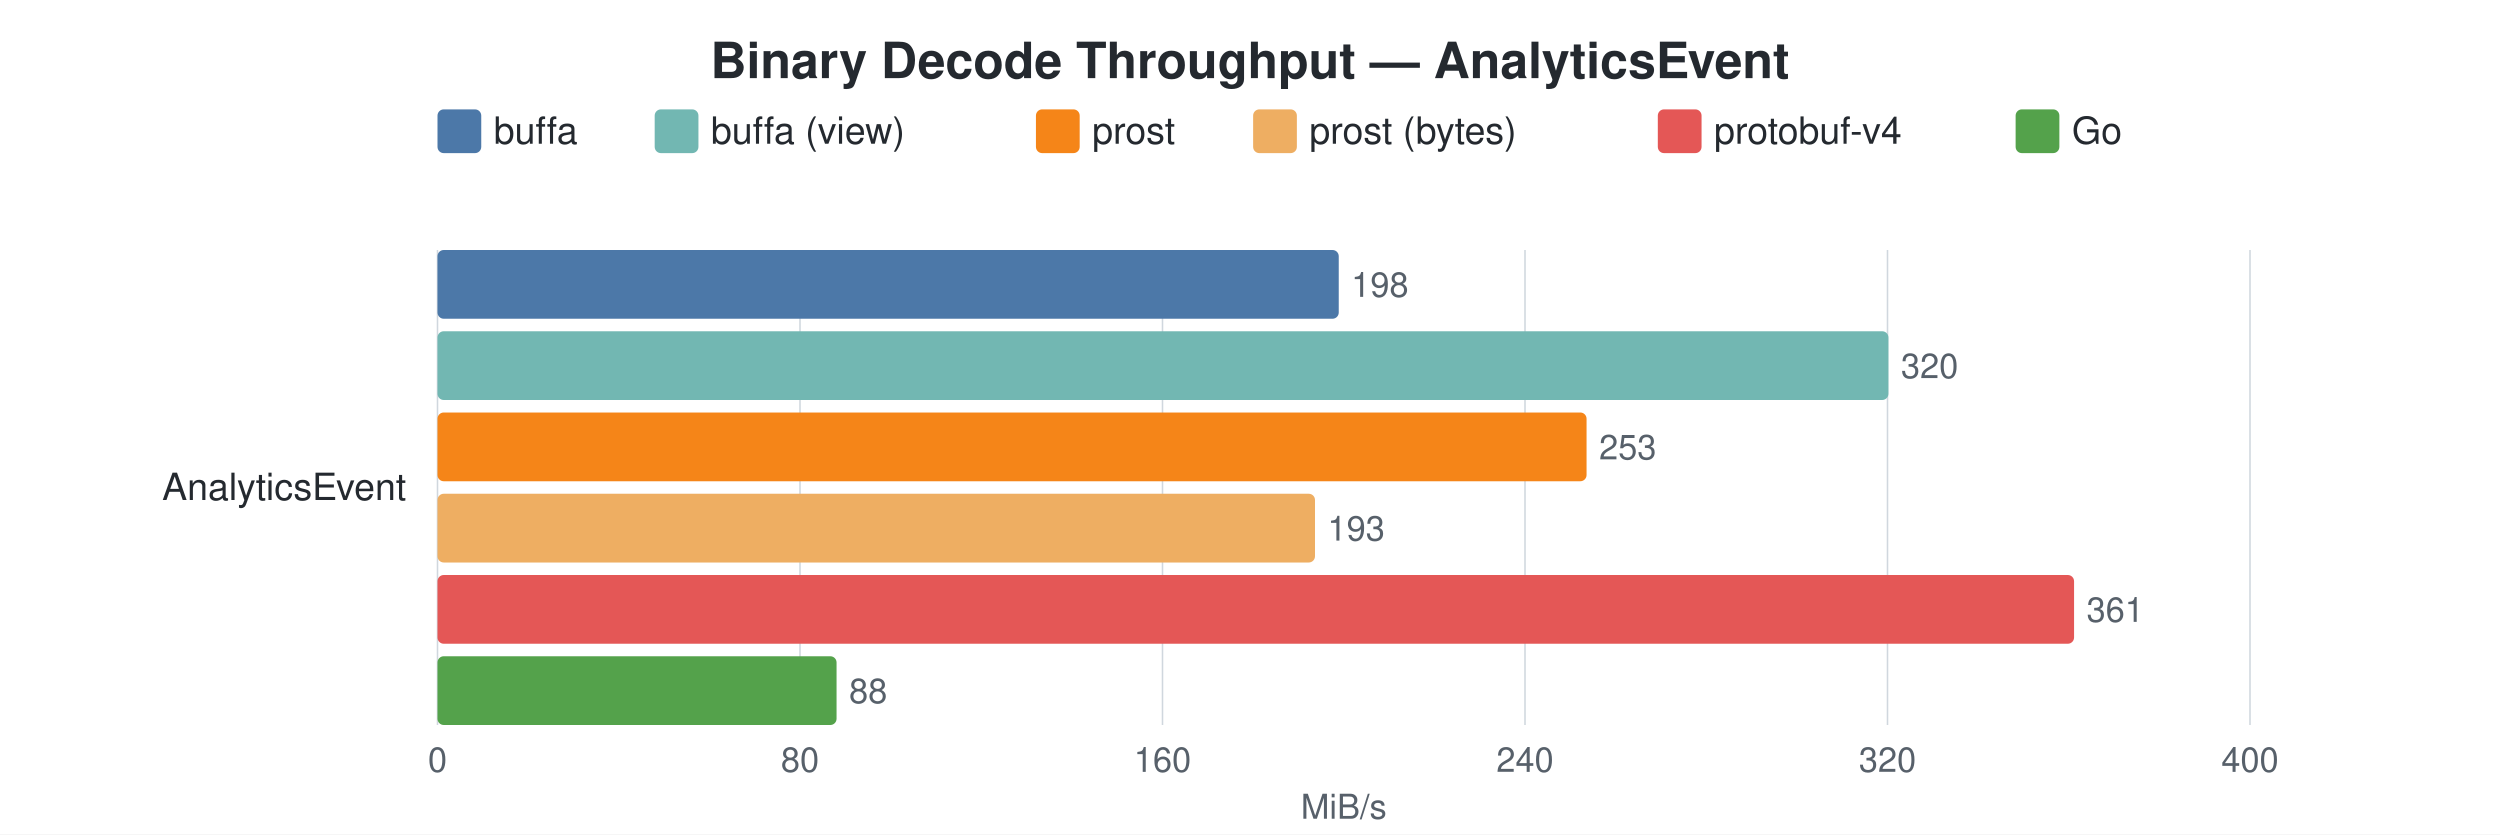
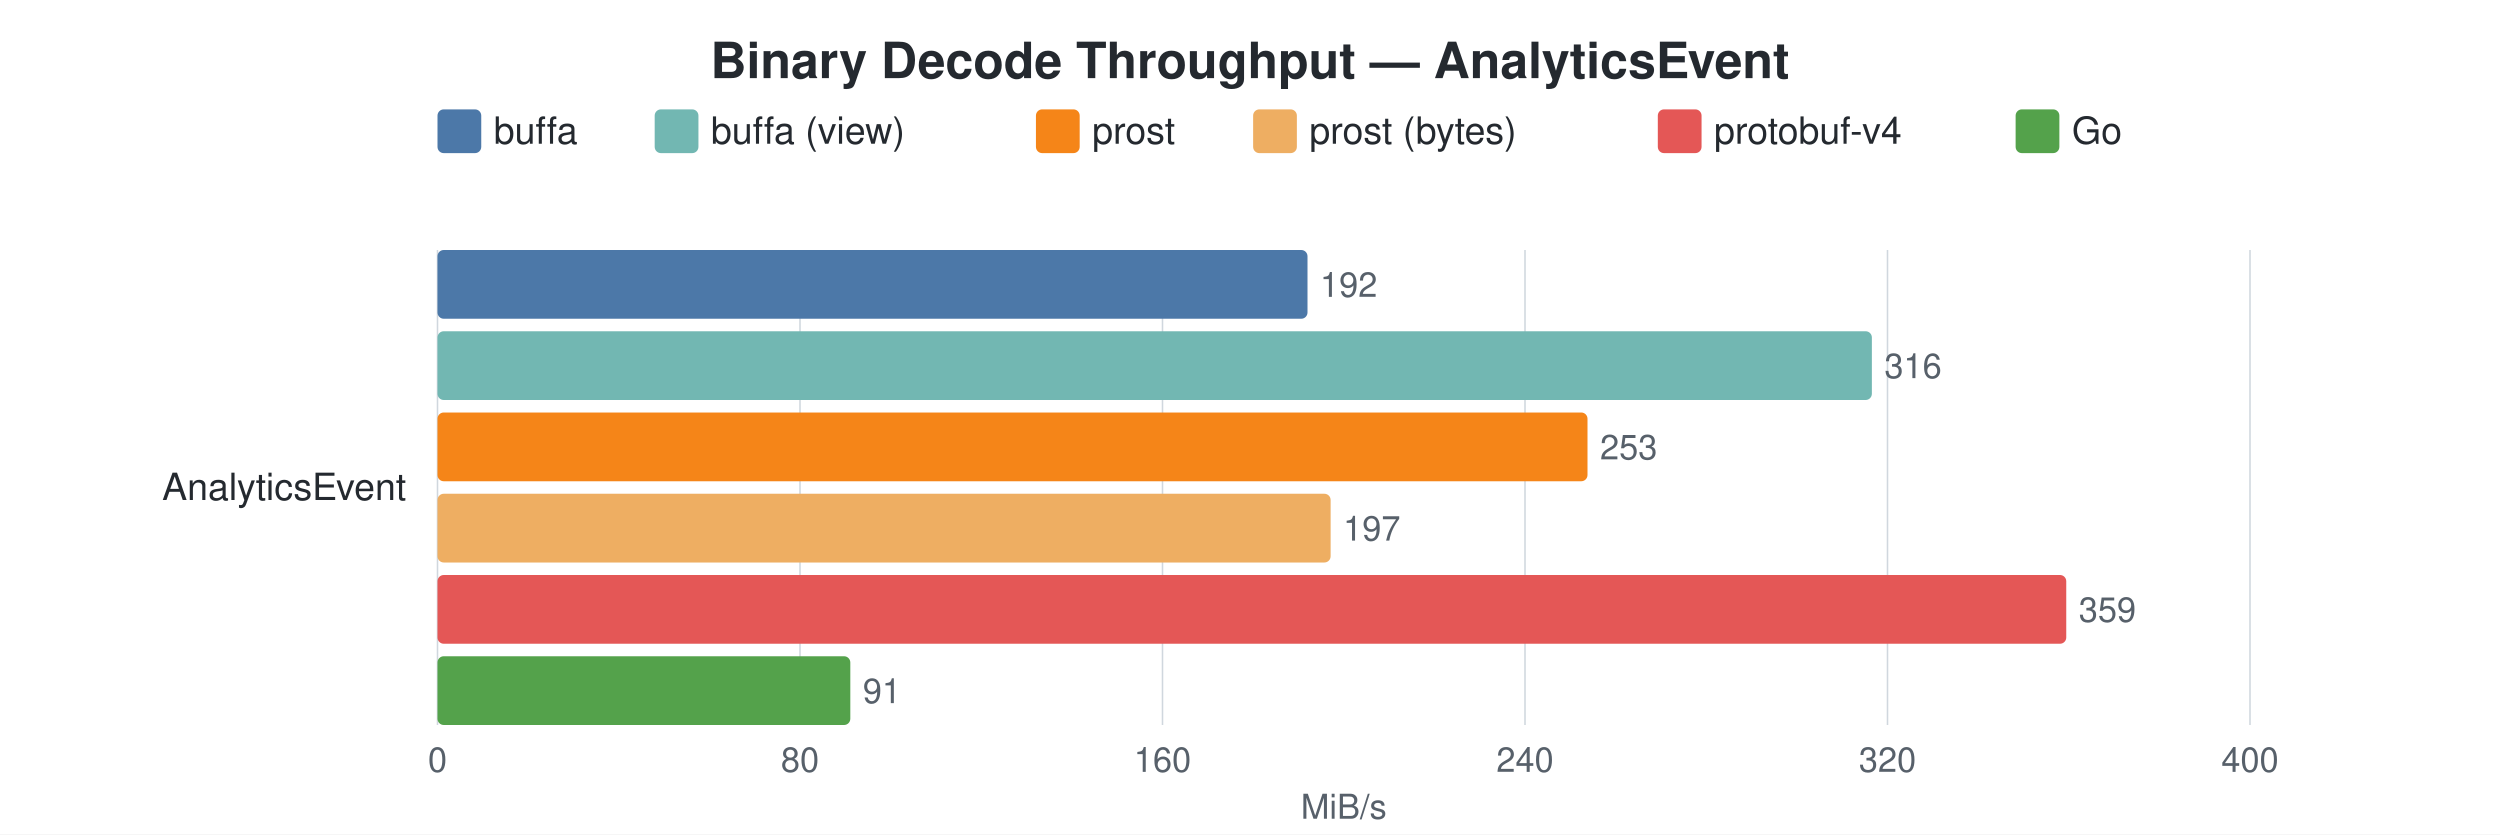
<svg xmlns="http://www.w3.org/2000/svg" width="800" height="267" viewBox="0 0 800 267">
  <style>
    text { font-family: -apple-system, BlinkMacSystemFont, "Segoe UI", Helvetica, Arial, sans-serif; }
    .title { font-size: 16px; font-weight: 600; fill: #24292f; }
    .label { font-size: 12px; fill: #24292f; }
    .value { font-size: 11px; fill: #57606a; }
    .axis-label { font-size: 11px; fill: #57606a; }
    .legend-text { font-size: 12px; fill: #24292f; }
    .grid { stroke: #d0d7de; stroke-width: 0.5; }
  </style>
  <rect width="100%" height="100%" fill="white" />
  <text x="400.0" y="25" text-anchor="middle" class="title">Binary Decode Throughput — AnalyticsEvent</text>
  <rect x="140" y="35" width="14" height="14" rx="2" fill="#4C78A8" />
  <text x="158" y="46" class="legend-text">buffa</text>
  <rect x="209.5" y="35" width="14" height="14" rx="2" fill="#72B7B2" />
  <text x="227.5" y="46" class="legend-text">buffa (view)</text>
  <rect x="331.5" y="35" width="14" height="14" rx="2" fill="#F58518" />
  <text x="349.5" y="46" class="legend-text">prost</text>
  <rect x="401.0" y="35" width="14" height="14" rx="2" fill="#EEAE62" />
  <text x="419.0" y="46" class="legend-text">prost (bytes)</text>
  <rect x="530.5" y="35" width="14" height="14" rx="2" fill="#E45756" />
  <text x="548.5" y="46" class="legend-text">protobuf-v4</text>
  <rect x="645.0" y="35" width="14" height="14" rx="2" fill="#54A24B" />
  <text x="663.0" y="46" class="legend-text">Go</text>
  <line x1="140.0" y1="80" x2="140.0" y2="232" class="grid" />
  <text x="140.0" y="247" text-anchor="middle" class="axis-label">0</text>
  <line x1="256.0" y1="80" x2="256.0" y2="232" class="grid" />
  <text x="256.0" y="247" text-anchor="middle" class="axis-label">80</text>
  <line x1="372.0" y1="80" x2="372.0" y2="232" class="grid" />
  <text x="372.0" y="247" text-anchor="middle" class="axis-label">160</text>
  <line x1="488.0" y1="80" x2="488.0" y2="232" class="grid" />
  <text x="488.0" y="247" text-anchor="middle" class="axis-label">240</text>
  <line x1="604.0" y1="80" x2="604.0" y2="232" class="grid" />
  <text x="604.0" y="247" text-anchor="middle" class="axis-label">320</text>
  <line x1="720.0" y1="80" x2="720.0" y2="232" class="grid" />
  <text x="720.0" y="247" text-anchor="middle" class="axis-label">400</text>
  <text x="430.0" y="262" text-anchor="middle" class="axis-label">MiB/s</text>
  <text x="130" y="160.0" text-anchor="end" class="label">AnalyticsEvent</text>
-   <rect x="140" y="80.0" width="288.4" height="22" rx="2" fill="#4C78A8" />
-   <text x="432.4" y="95.0" class="value">198</text>
-   <rect x="140" y="106.0" width="464.3" height="22" rx="2" fill="#72B7B2" />
-   <text x="608.3" y="121.0" class="value">320</text>
-   <rect x="140" y="132.0" width="367.7" height="22" rx="2" fill="#F58518" />
-   <text x="511.7" y="147.0" class="value">253</text>
-   <rect x="140" y="158.0" width="280.8" height="22" rx="2" fill="#EEAE62" />
-   <text x="424.8" y="173.0" class="value">193</text>
-   <rect x="140" y="184.0" width="523.7" height="22" rx="2" fill="#E45756" />
-   <text x="667.7" y="199.0" class="value">361</text>
-   <rect x="140" y="210.0" width="127.7" height="22" rx="2" fill="#54A24B" />
-   <text x="271.7" y="225.0" class="value">88</text>
+   <rect x="140" y="80.0" width="278.4" height="22" rx="2" fill="#4C78A8" />
+   <text x="422.4" y="95.0" class="value">192</text>
+   <rect x="140" y="106.0" width="459.0" height="22" rx="2" fill="#72B7B2" />
+   <text x="603.0" y="121.0" class="value">316</text>
+   <rect x="140" y="132.0" width="368.0" height="22" rx="2" fill="#F58518" />
+   <text x="512.0" y="147.0" class="value">253</text>
+   <rect x="140" y="158.0" width="285.8" height="22" rx="2" fill="#EEAE62" />
+   <text x="429.8" y="173.0" class="value">197</text>
+   <rect x="140" y="184.0" width="521.2" height="22" rx="2" fill="#E45756" />
+   <text x="665.2" y="199.0" class="value">359</text>
+   <rect x="140" y="210.0" width="132.1" height="22" rx="2" fill="#54A24B" />
+   <text x="276.1" y="225.0" class="value">91</text>
</svg>
